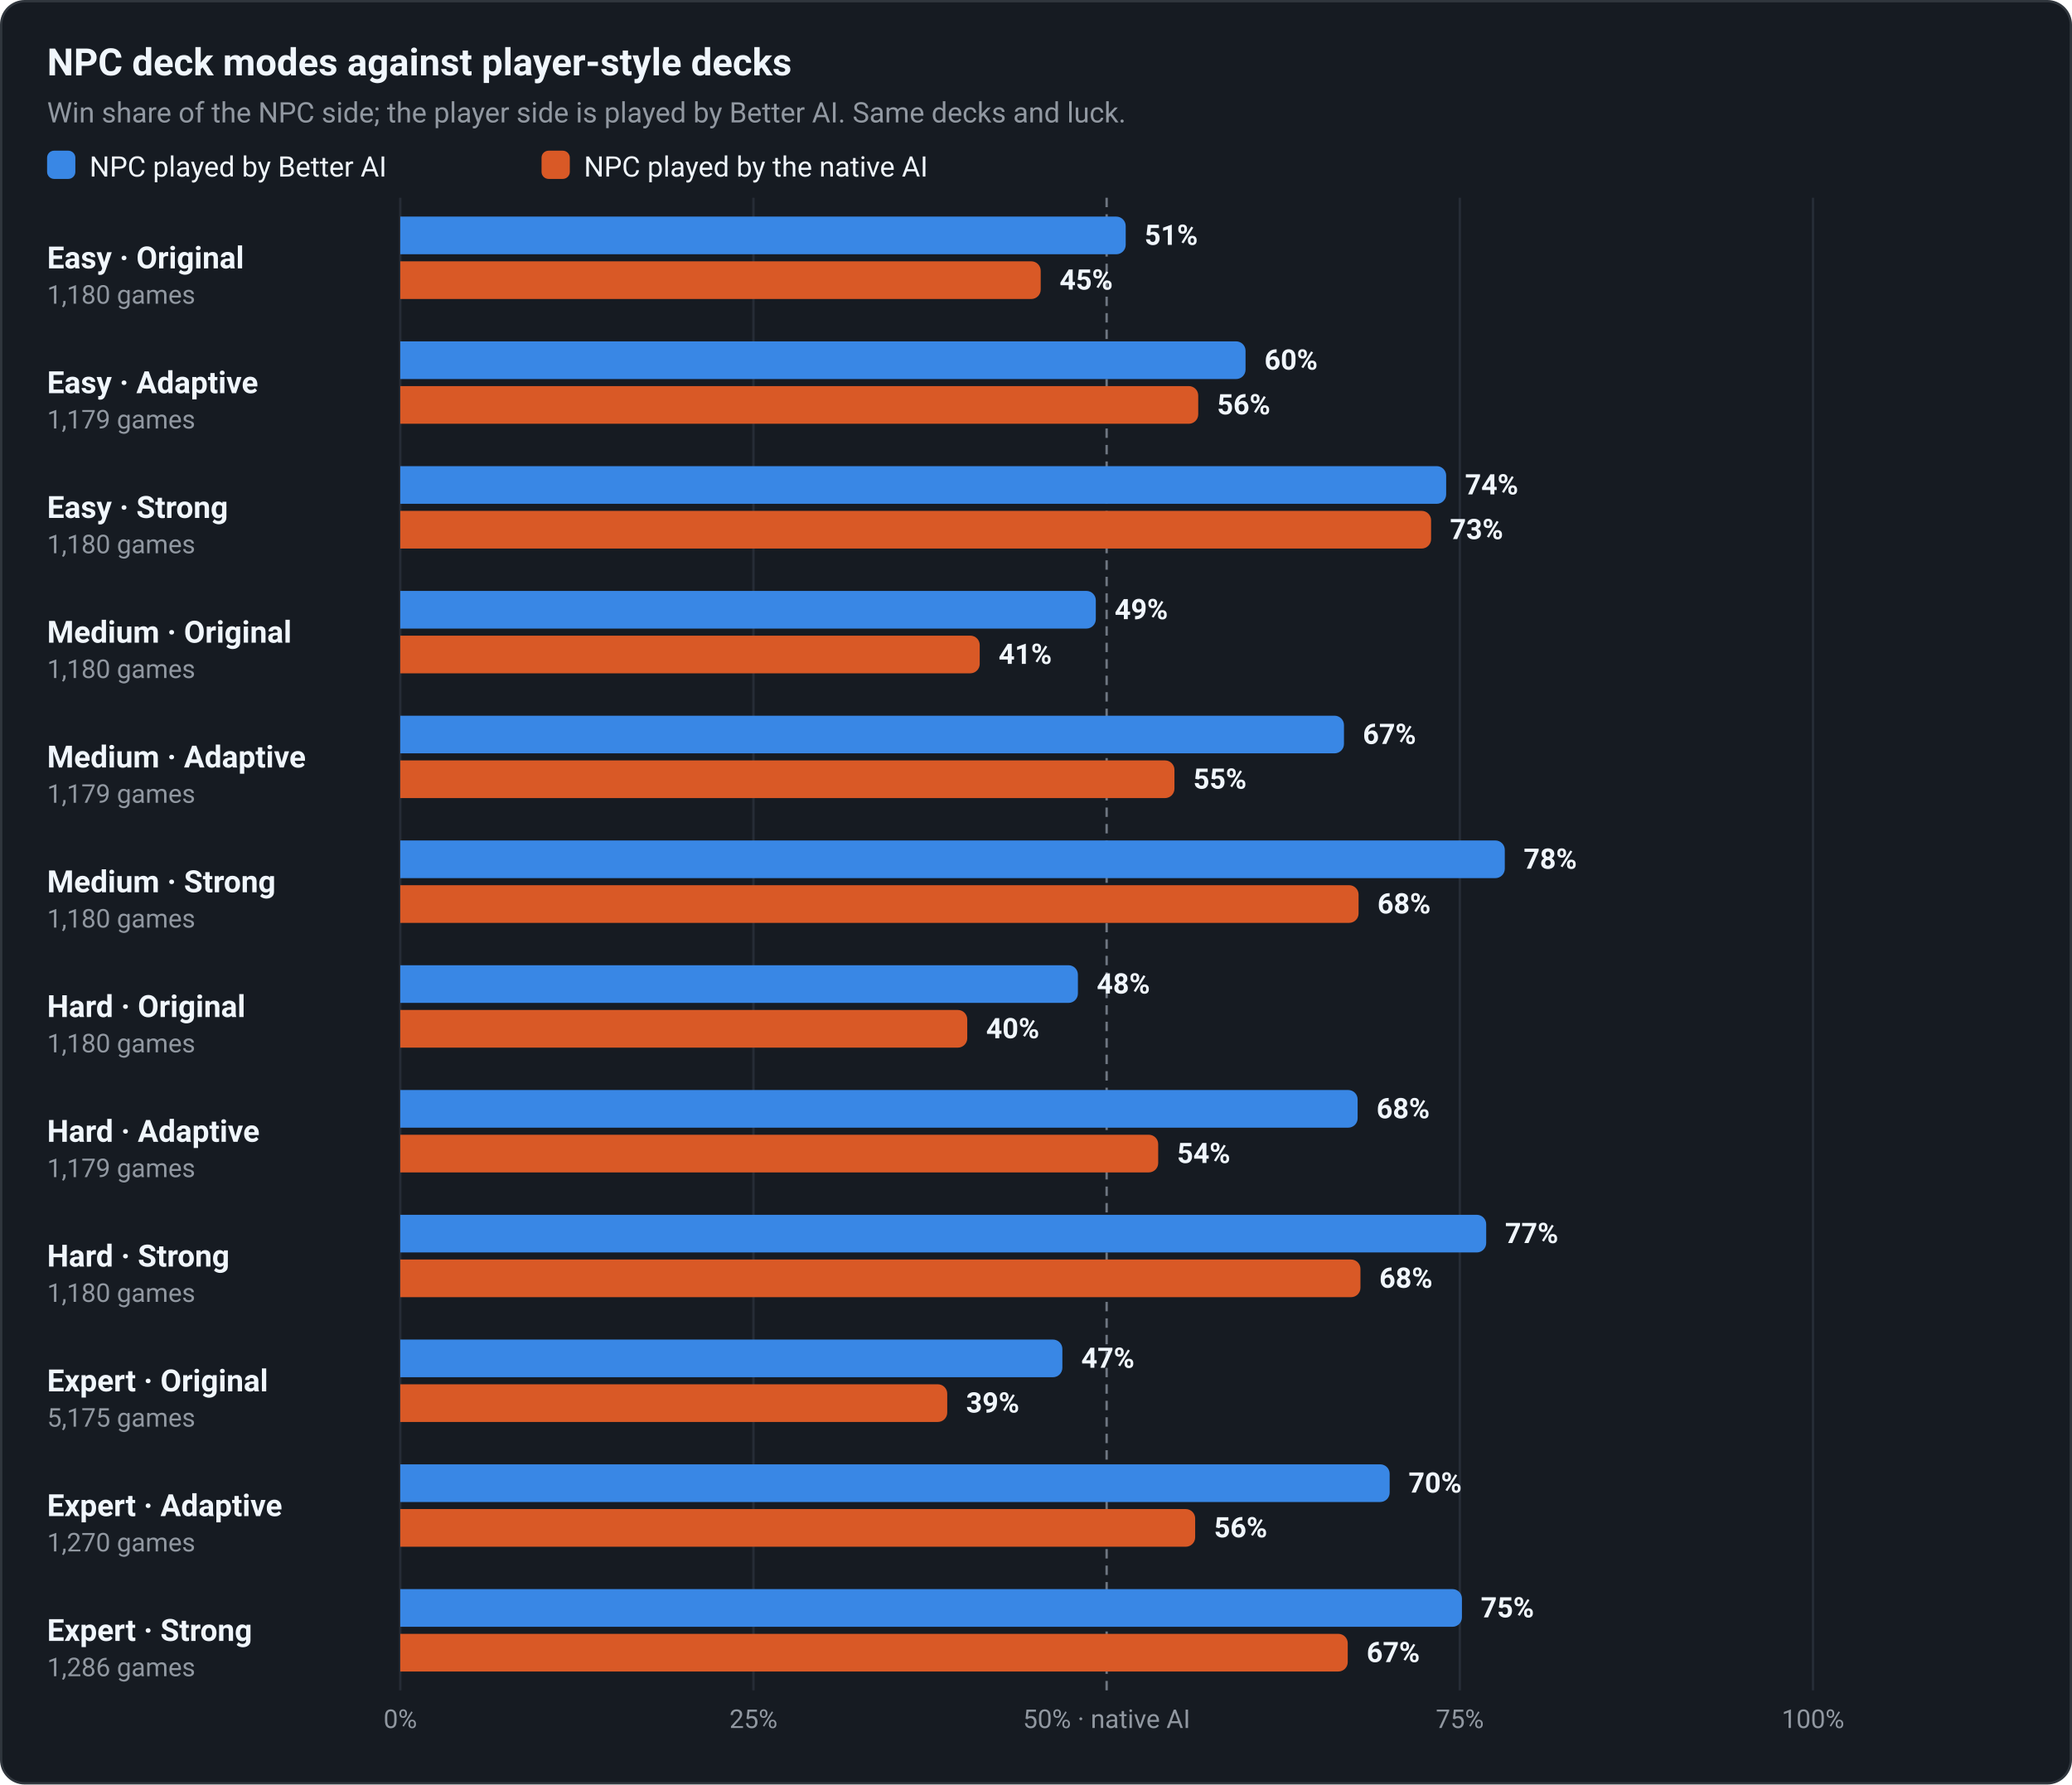
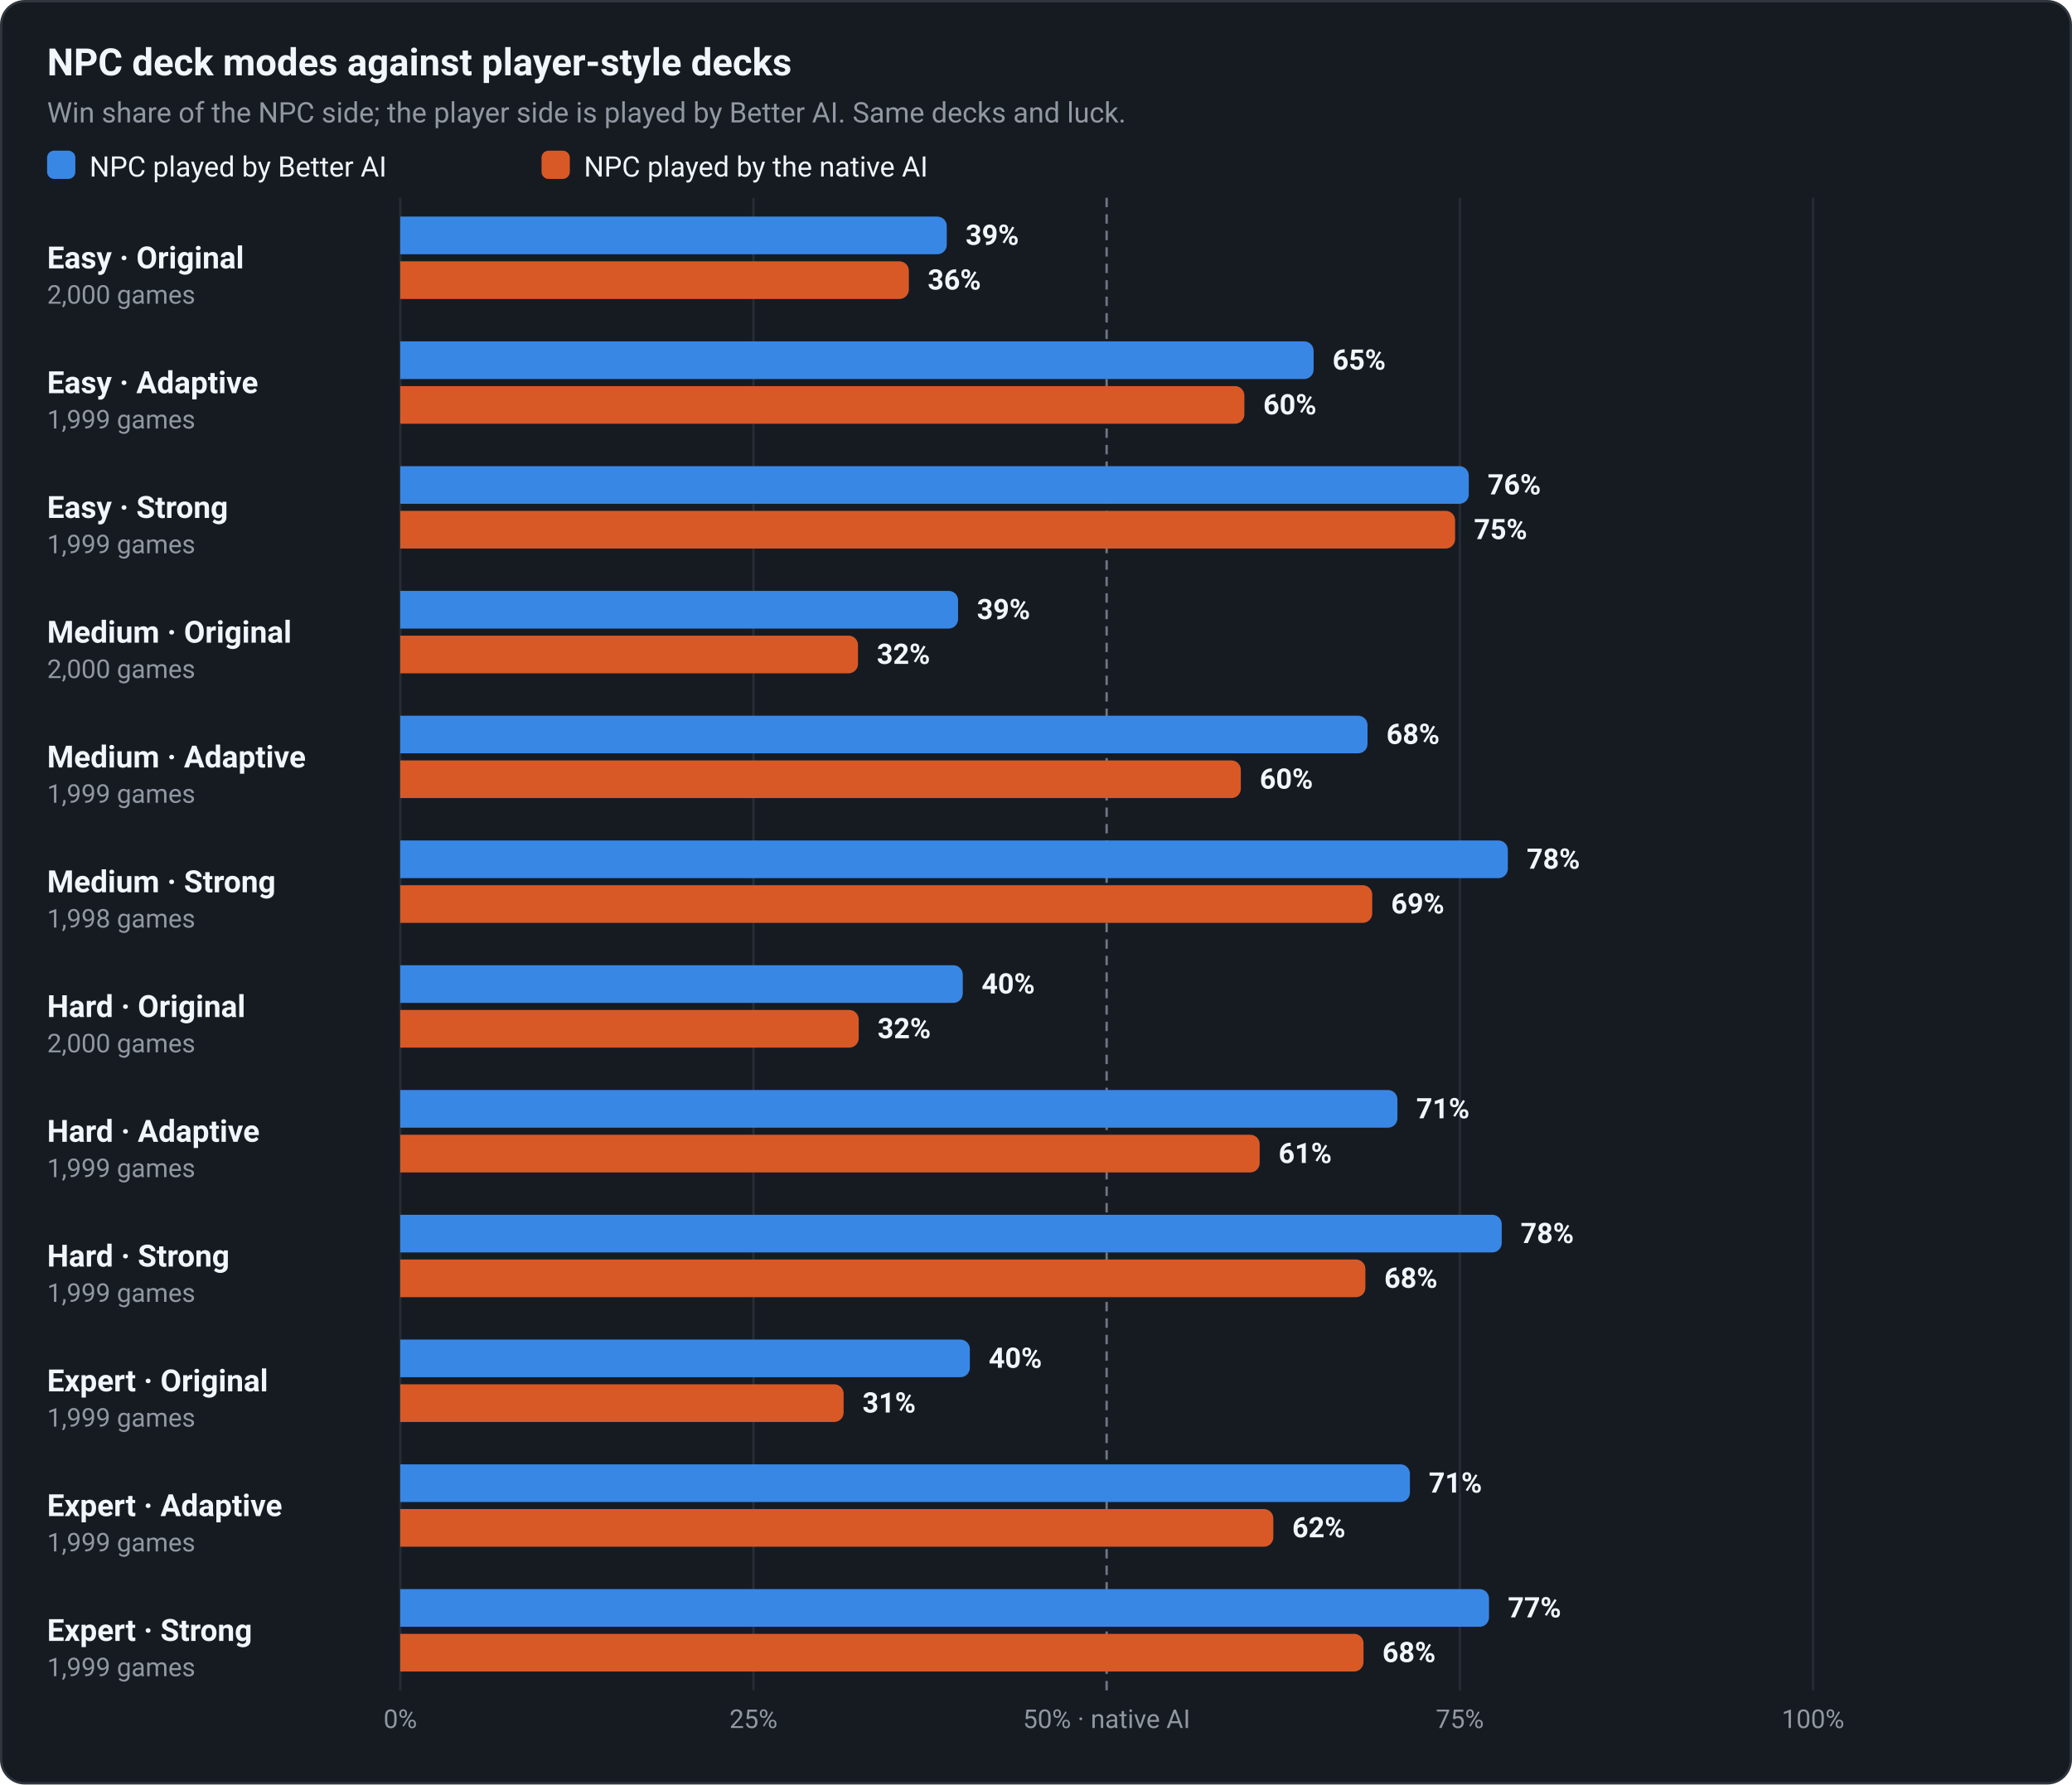
<svg xmlns="http://www.w3.org/2000/svg" width="880" height="758" viewBox="0 0 880 758" font-family="system-ui,-apple-system,'Segoe UI',Roboto,Helvetica,Arial,sans-serif" role="img" aria-label="NPC deck modes against player-style decks">
  <rect x="0.5" y="0.5" width="879" height="757" rx="10" fill="#161b22" stroke="#30363d" />
  <text x="20.0" y="32.0" fill="#f0f6fc" font-size="16" font-weight="600" text-anchor="start">NPC deck modes against player-style decks</text>
  <text x="20.0" y="52.0" fill="#9198a1" font-size="12" font-weight="400" text-anchor="start">Win share of the NPC side; the player side is played by Better AI. Same decks and luck.</text>
  <line x1="170.0" y1="84" x2="170.0" y2="718" stroke="#262c36" stroke-width="1" />
  <text x="170.0" y="734.0" fill="#9198a1" font-size="11" font-weight="400" text-anchor="middle">0%</text>
  <line x1="320.0" y1="84" x2="320.0" y2="718" stroke="#262c36" stroke-width="1" />
  <text x="320.0" y="734.0" fill="#9198a1" font-size="11" font-weight="400" text-anchor="middle">25%</text>
  <line x1="470.0" y1="84" x2="470.0" y2="718" stroke="#6e7681" stroke-width="1" stroke-dasharray="4 3" />
  <text x="470.0" y="734.0" fill="#9198a1" font-size="11" font-weight="400" text-anchor="middle">50% · native AI</text>
  <line x1="620.0" y1="84" x2="620.0" y2="718" stroke="#262c36" stroke-width="1" />
  <text x="620.0" y="734.0" fill="#9198a1" font-size="11" font-weight="400" text-anchor="middle">75%</text>
  <line x1="770.0" y1="84" x2="770.0" y2="718" stroke="#262c36" stroke-width="1" />
  <text x="770.0" y="734.0" fill="#9198a1" font-size="11" font-weight="400" text-anchor="middle">100%</text>
  <rect x="20" y="64" width="12" height="12" rx="3" fill="#3987e5" />
  <text x="38.0" y="75.0" fill="#f0f6fc" font-size="12" font-weight="400" text-anchor="start">NPC played by Better AI</text>
  <rect x="230" y="64" width="12" height="12" rx="3" fill="#d95926" />
  <text x="248.0" y="75.0" fill="#f0f6fc" font-size="12" font-weight="400" text-anchor="start">NPC played by the native AI</text>
  <text x="20.0" y="114.0" fill="#f0f6fc" font-size="13" font-weight="600" text-anchor="start">Easy · Original</text>
-   <text x="20.0" y="129.0" fill="#9198a1" font-size="11" font-weight="400" text-anchor="start">1,180 games</text>
-   <path d="M170.0,92.0 H474.1 A4,4 0 0 1 478.1,96.0 V104.0 A4,4 0 0 1 474.1,108.0 H170.0 Z" fill="#3987e5" />
-   <text x="486.1" y="104.0" fill="#f0f6fc" font-size="12" font-weight="600" text-anchor="start">51%</text>
-   <path d="M170.0,111.0 H438.0 A4,4 0 0 1 442.0,115.0 V123.0 A4,4 0 0 1 438.0,127.0 H170.0 Z" fill="#d95926" />
-   <text x="450.0" y="123.0" fill="#f0f6fc" font-size="12" font-weight="600" text-anchor="start">45%</text>
+   <text x="20.0" y="129.0" fill="#9198a1" font-size="11" font-weight="400" text-anchor="start">2,000 games</text>
+   <path d="M170.0,92.0 H398.1 A4,4 0 0 1 402.1,96.0 V104.0 A4,4 0 0 1 398.1,108.0 H170.0 Z" fill="#3987e5" />
+   <text x="410.1" y="104.0" fill="#f0f6fc" font-size="12" font-weight="600" text-anchor="start">39%</text>
+   <path d="M170.0,111.0 H382.0 A4,4 0 0 1 386.0,115.0 V123.0 A4,4 0 0 1 382.0,127.0 H170.0 Z" fill="#d95926" />
+   <text x="394.0" y="123.0" fill="#f0f6fc" font-size="12" font-weight="600" text-anchor="start">36%</text>
  <text x="20.0" y="167.0" fill="#f0f6fc" font-size="13" font-weight="600" text-anchor="start">Easy · Adaptive</text>
-   <text x="20.0" y="182.0" fill="#9198a1" font-size="11" font-weight="400" text-anchor="start">1,179 games</text>
-   <path d="M170.0,145.0 H525.0 A4,4 0 0 1 529.0,149.0 V157.0 A4,4 0 0 1 525.0,161.0 H170.0 Z" fill="#3987e5" />
-   <text x="537.0" y="157.0" fill="#f0f6fc" font-size="12" font-weight="600" text-anchor="start">60%</text>
-   <path d="M170.0,164.0 H504.9 A4,4 0 0 1 508.9,168.0 V176.0 A4,4 0 0 1 504.9,180.0 H170.0 Z" fill="#d95926" />
-   <text x="516.9" y="176.0" fill="#f0f6fc" font-size="12" font-weight="600" text-anchor="start">56%</text>
+   <text x="20.0" y="182.0" fill="#9198a1" font-size="11" font-weight="400" text-anchor="start">1,999 games</text>
+   <path d="M170.0,145.0 H553.9 A4,4 0 0 1 557.9,149.0 V157.0 A4,4 0 0 1 553.9,161.0 H170.0 Z" fill="#3987e5" />
+   <text x="565.9" y="157.0" fill="#f0f6fc" font-size="12" font-weight="600" text-anchor="start">65%</text>
+   <path d="M170.0,164.0 H524.5 A4,4 0 0 1 528.5,168.0 V176.0 A4,4 0 0 1 524.5,180.0 H170.0 Z" fill="#d95926" />
+   <text x="536.5" y="176.0" fill="#f0f6fc" font-size="12" font-weight="600" text-anchor="start">60%</text>
  <text x="20.0" y="220.0" fill="#f0f6fc" font-size="13" font-weight="600" text-anchor="start">Easy · Strong</text>
-   <text x="20.0" y="235.0" fill="#9198a1" font-size="11" font-weight="400" text-anchor="start">1,180 games</text>
-   <path d="M170.0,198.0 H610.2 A4,4 0 0 1 614.2,202.0 V210.0 A4,4 0 0 1 610.2,214.0 H170.0 Z" fill="#3987e5" />
-   <text x="622.2" y="210.0" fill="#f0f6fc" font-size="12" font-weight="600" text-anchor="start">74%</text>
-   <path d="M170.0,217.0 H603.8 A4,4 0 0 1 607.8,221.0 V229.0 A4,4 0 0 1 603.8,233.0 H170.0 Z" fill="#d95926" />
-   <text x="615.8" y="229.0" fill="#f0f6fc" font-size="12" font-weight="600" text-anchor="start">73%</text>
+   <text x="20.0" y="235.0" fill="#9198a1" font-size="11" font-weight="400" text-anchor="start">1,999 games</text>
+   <path d="M170.0,198.0 H619.8 A4,4 0 0 1 623.8,202.0 V210.0 A4,4 0 0 1 619.8,214.0 H170.0 Z" fill="#3987e5" />
+   <text x="631.8" y="210.0" fill="#f0f6fc" font-size="12" font-weight="600" text-anchor="start">76%</text>
+   <path d="M170.0,217.0 H614.0 A4,4 0 0 1 618.0,221.0 V229.0 A4,4 0 0 1 614.0,233.0 H170.0 Z" fill="#d95926" />
+   <text x="626.0" y="229.0" fill="#f0f6fc" font-size="12" font-weight="600" text-anchor="start">75%</text>
  <text x="20.0" y="273.0" fill="#f0f6fc" font-size="13" font-weight="600" text-anchor="start">Medium · Original</text>
-   <text x="20.0" y="288.0" fill="#9198a1" font-size="11" font-weight="400" text-anchor="start">1,180 games</text>
-   <path d="M170.0,251.0 H461.4 A4,4 0 0 1 465.4,255.0 V263.0 A4,4 0 0 1 461.4,267.0 H170.0 Z" fill="#3987e5" />
-   <text x="473.4" y="263.0" fill="#f0f6fc" font-size="12" font-weight="600" text-anchor="start">49%</text>
-   <path d="M170.0,270.0 H412.1 A4,4 0 0 1 416.1,274.0 V282.0 A4,4 0 0 1 412.1,286.0 H170.0 Z" fill="#d95926" />
-   <text x="424.1" y="282.0" fill="#f0f6fc" font-size="12" font-weight="600" text-anchor="start">41%</text>
+   <text x="20.0" y="288.0" fill="#9198a1" font-size="11" font-weight="400" text-anchor="start">2,000 games</text>
+   <path d="M170.0,251.0 H402.9 A4,4 0 0 1 406.9,255.0 V263.0 A4,4 0 0 1 402.9,267.0 H170.0 Z" fill="#3987e5" />
+   <text x="414.9" y="263.0" fill="#f0f6fc" font-size="12" font-weight="600" text-anchor="start">39%</text>
+   <path d="M170.0,270.0 H360.4 A4,4 0 0 1 364.4,274.0 V282.0 A4,4 0 0 1 360.4,286.0 H170.0 Z" fill="#d95926" />
+   <text x="372.4" y="282.0" fill="#f0f6fc" font-size="12" font-weight="600" text-anchor="start">32%</text>
  <text x="20.0" y="326.0" fill="#f0f6fc" font-size="13" font-weight="600" text-anchor="start">Medium · Adaptive</text>
-   <text x="20.0" y="341.0" fill="#9198a1" font-size="11" font-weight="400" text-anchor="start">1,179 games</text>
-   <path d="M170.0,304.0 H566.8 A4,4 0 0 1 570.8,308.0 V316.0 A4,4 0 0 1 566.8,320.0 H170.0 Z" fill="#3987e5" />
-   <text x="578.8" y="316.0" fill="#f0f6fc" font-size="12" font-weight="600" text-anchor="start">67%</text>
-   <path d="M170.0,323.0 H494.8 A4,4 0 0 1 498.8,327.0 V335.0 A4,4 0 0 1 494.8,339.0 H170.0 Z" fill="#d95926" />
-   <text x="506.8" y="335.0" fill="#f0f6fc" font-size="12" font-weight="600" text-anchor="start">55%</text>
+   <text x="20.0" y="341.0" fill="#9198a1" font-size="11" font-weight="400" text-anchor="start">1,999 games</text>
+   <path d="M170.0,304.0 H576.8 A4,4 0 0 1 580.8,308.0 V316.0 A4,4 0 0 1 576.8,320.0 H170.0 Z" fill="#3987e5" />
+   <text x="588.8" y="316.0" fill="#f0f6fc" font-size="12" font-weight="600" text-anchor="start">68%</text>
+   <path d="M170.0,323.0 H523.0 A4,4 0 0 1 527.0,327.0 V335.0 A4,4 0 0 1 523.0,339.0 H170.0 Z" fill="#d95926" />
+   <text x="535.0" y="335.0" fill="#f0f6fc" font-size="12" font-weight="600" text-anchor="start">60%</text>
  <text x="20.0" y="379.0" fill="#f0f6fc" font-size="13" font-weight="600" text-anchor="start">Medium · Strong</text>
-   <text x="20.0" y="394.0" fill="#9198a1" font-size="11" font-weight="400" text-anchor="start">1,180 games</text>
-   <path d="M170.0,357.0 H635.1 A4,4 0 0 1 639.1,361.0 V369.0 A4,4 0 0 1 635.1,373.0 H170.0 Z" fill="#3987e5" />
-   <text x="647.1" y="369.0" fill="#f0f6fc" font-size="12" font-weight="600" text-anchor="start">78%</text>
-   <path d="M170.0,376.0 H573.0 A4,4 0 0 1 577.0,380.0 V388.0 A4,4 0 0 1 573.0,392.0 H170.0 Z" fill="#d95926" />
-   <text x="585.0" y="388.0" fill="#f0f6fc" font-size="12" font-weight="600" text-anchor="start">68%</text>
+   <text x="20.0" y="394.0" fill="#9198a1" font-size="11" font-weight="400" text-anchor="start">1,998 games</text>
+   <path d="M170.0,357.0 H636.4 A4,4 0 0 1 640.4,361.0 V369.0 A4,4 0 0 1 636.4,373.0 H170.0 Z" fill="#3987e5" />
+   <text x="648.4" y="369.0" fill="#f0f6fc" font-size="12" font-weight="600" text-anchor="start">78%</text>
+   <path d="M170.0,376.0 H578.8 A4,4 0 0 1 582.8,380.0 V388.0 A4,4 0 0 1 578.8,392.0 H170.0 Z" fill="#d95926" />
+   <text x="590.8" y="388.0" fill="#f0f6fc" font-size="12" font-weight="600" text-anchor="start">69%</text>
  <text x="20.0" y="432.0" fill="#f0f6fc" font-size="13" font-weight="600" text-anchor="start">Hard · Original</text>
-   <text x="20.0" y="447.0" fill="#9198a1" font-size="11" font-weight="400" text-anchor="start">1,180 games</text>
-   <path d="M170.0,410.0 H453.8 A4,4 0 0 1 457.8,414.0 V422.0 A4,4 0 0 1 453.8,426.0 H170.0 Z" fill="#3987e5" />
-   <text x="465.8" y="422.0" fill="#f0f6fc" font-size="12" font-weight="600" text-anchor="start">48%</text>
-   <path d="M170.0,429.0 H406.8 A4,4 0 0 1 410.8,433.0 V441.0 A4,4 0 0 1 406.8,445.0 H170.0 Z" fill="#d95926" />
-   <text x="418.8" y="441.0" fill="#f0f6fc" font-size="12" font-weight="600" text-anchor="start">40%</text>
+   <text x="20.0" y="447.0" fill="#9198a1" font-size="11" font-weight="400" text-anchor="start">2,000 games</text>
+   <path d="M170.0,410.0 H404.9 A4,4 0 0 1 408.9,414.0 V422.0 A4,4 0 0 1 404.9,426.0 H170.0 Z" fill="#3987e5" />
+   <text x="416.9" y="422.0" fill="#f0f6fc" font-size="12" font-weight="600" text-anchor="start">40%</text>
+   <path d="M170.0,429.0 H360.7 A4,4 0 0 1 364.7,433.0 V441.0 A4,4 0 0 1 360.7,445.0 H170.0 Z" fill="#d95926" />
+   <text x="372.7" y="441.0" fill="#f0f6fc" font-size="12" font-weight="600" text-anchor="start">32%</text>
  <text x="20.0" y="485.0" fill="#f0f6fc" font-size="13" font-weight="600" text-anchor="start">Hard · Adaptive</text>
-   <text x="20.0" y="500.0" fill="#9198a1" font-size="11" font-weight="400" text-anchor="start">1,179 games</text>
-   <path d="M170.0,463.0 H572.6 A4,4 0 0 1 576.6,467.0 V475.0 A4,4 0 0 1 572.6,479.0 H170.0 Z" fill="#3987e5" />
-   <text x="584.6" y="475.0" fill="#f0f6fc" font-size="12" font-weight="600" text-anchor="start">68%</text>
-   <path d="M170.0,482.0 H487.9 A4,4 0 0 1 491.9,486.0 V494.0 A4,4 0 0 1 487.9,498.0 H170.0 Z" fill="#d95926" />
-   <text x="499.9" y="494.0" fill="#f0f6fc" font-size="12" font-weight="600" text-anchor="start">54%</text>
+   <text x="20.0" y="500.0" fill="#9198a1" font-size="11" font-weight="400" text-anchor="start">1,999 games</text>
+   <path d="M170.0,463.0 H589.5 A4,4 0 0 1 593.5,467.0 V475.0 A4,4 0 0 1 589.5,479.0 H170.0 Z" fill="#3987e5" />
+   <text x="601.5" y="475.0" fill="#f0f6fc" font-size="12" font-weight="600" text-anchor="start">71%</text>
+   <path d="M170.0,482.0 H531.0 A4,4 0 0 1 535.0,486.0 V494.0 A4,4 0 0 1 531.0,498.0 H170.0 Z" fill="#d95926" />
+   <text x="543.0" y="494.0" fill="#f0f6fc" font-size="12" font-weight="600" text-anchor="start">61%</text>
  <text x="20.0" y="538.0" fill="#f0f6fc" font-size="13" font-weight="600" text-anchor="start">Hard · Strong</text>
-   <text x="20.0" y="553.0" fill="#9198a1" font-size="11" font-weight="400" text-anchor="start">1,180 games</text>
-   <path d="M170.0,516.0 H627.2 A4,4 0 0 1 631.2,520.0 V528.0 A4,4 0 0 1 627.2,532.0 H170.0 Z" fill="#3987e5" />
-   <text x="639.2" y="528.0" fill="#f0f6fc" font-size="12" font-weight="600" text-anchor="start">77%</text>
-   <path d="M170.0,535.0 H573.8 A4,4 0 0 1 577.8,539.0 V547.0 A4,4 0 0 1 573.8,551.0 H170.0 Z" fill="#d95926" />
-   <text x="585.8" y="547.0" fill="#f0f6fc" font-size="12" font-weight="600" text-anchor="start">68%</text>
+   <text x="20.0" y="553.0" fill="#9198a1" font-size="11" font-weight="400" text-anchor="start">1,999 games</text>
+   <path d="M170.0,516.0 H633.8 A4,4 0 0 1 637.8,520.0 V528.0 A4,4 0 0 1 633.8,532.0 H170.0 Z" fill="#3987e5" />
+   <text x="645.8" y="528.0" fill="#f0f6fc" font-size="12" font-weight="600" text-anchor="start">78%</text>
+   <path d="M170.0,535.0 H575.9 A4,4 0 0 1 579.9,539.0 V547.0 A4,4 0 0 1 575.9,551.0 H170.0 Z" fill="#d95926" />
+   <text x="587.9" y="547.0" fill="#f0f6fc" font-size="12" font-weight="600" text-anchor="start">68%</text>
  <text x="20.0" y="591.0" fill="#f0f6fc" font-size="13" font-weight="600" text-anchor="start">Expert · Original</text>
-   <text x="20.0" y="606.0" fill="#9198a1" font-size="11" font-weight="400" text-anchor="start">5,175 games</text>
-   <path d="M170.0,569.0 H447.2 A4,4 0 0 1 451.2,573.0 V581.0 A4,4 0 0 1 447.2,585.0 H170.0 Z" fill="#3987e5" />
-   <text x="459.2" y="581.0" fill="#f0f6fc" font-size="12" font-weight="600" text-anchor="start">47%</text>
-   <path d="M170.0,588.0 H398.3 A4,4 0 0 1 402.3,592.0 V600.0 A4,4 0 0 1 398.3,604.0 H170.0 Z" fill="#d95926" />
-   <text x="410.3" y="600.0" fill="#f0f6fc" font-size="12" font-weight="600" text-anchor="start">39%</text>
+   <text x="20.0" y="606.0" fill="#9198a1" font-size="11" font-weight="400" text-anchor="start">1,999 games</text>
+   <path d="M170.0,569.0 H407.9 A4,4 0 0 1 411.9,573.0 V581.0 A4,4 0 0 1 407.9,585.0 H170.0 Z" fill="#3987e5" />
+   <text x="419.9" y="581.0" fill="#f0f6fc" font-size="12" font-weight="600" text-anchor="start">40%</text>
+   <path d="M170.0,588.0 H354.3 A4,4 0 0 1 358.3,592.0 V600.0 A4,4 0 0 1 354.3,604.0 H170.0 Z" fill="#d95926" />
+   <text x="366.3" y="600.0" fill="#f0f6fc" font-size="12" font-weight="600" text-anchor="start">31%</text>
  <text x="20.0" y="644.0" fill="#f0f6fc" font-size="13" font-weight="600" text-anchor="start">Expert · Adaptive</text>
-   <text x="20.0" y="659.0" fill="#9198a1" font-size="11" font-weight="400" text-anchor="start">1,270 games</text>
-   <path d="M170.0,622.0 H586.2 A4,4 0 0 1 590.2,626.0 V634.0 A4,4 0 0 1 586.2,638.0 H170.0 Z" fill="#3987e5" />
-   <text x="598.2" y="634.0" fill="#f0f6fc" font-size="12" font-weight="600" text-anchor="start">70%</text>
-   <path d="M170.0,641.0 H503.6 A4,4 0 0 1 507.6,645.0 V653.0 A4,4 0 0 1 503.6,657.0 H170.0 Z" fill="#d95926" />
-   <text x="515.6" y="653.0" fill="#f0f6fc" font-size="12" font-weight="600" text-anchor="start">56%</text>
+   <text x="20.0" y="659.0" fill="#9198a1" font-size="11" font-weight="400" text-anchor="start">1,999 games</text>
+   <path d="M170.0,622.0 H594.8 A4,4 0 0 1 598.8,626.0 V634.0 A4,4 0 0 1 594.8,638.0 H170.0 Z" fill="#3987e5" />
+   <text x="606.8" y="634.0" fill="#f0f6fc" font-size="12" font-weight="600" text-anchor="start">71%</text>
+   <path d="M170.0,641.0 H536.8 A4,4 0 0 1 540.8,645.0 V653.0 A4,4 0 0 1 536.8,657.0 H170.0 Z" fill="#d95926" />
+   <text x="548.8" y="653.0" fill="#f0f6fc" font-size="12" font-weight="600" text-anchor="start">62%</text>
  <text x="20.0" y="697.0" fill="#f0f6fc" font-size="13" font-weight="600" text-anchor="start">Expert · Strong</text>
-   <text x="20.0" y="712.0" fill="#9198a1" font-size="11" font-weight="400" text-anchor="start">1,286 games</text>
-   <path d="M170.0,675.0 H616.9 A4,4 0 0 1 620.9,679.0 V687.0 A4,4 0 0 1 616.9,691.0 H170.0 Z" fill="#3987e5" />
-   <text x="628.9" y="687.0" fill="#f0f6fc" font-size="12" font-weight="600" text-anchor="start">75%</text>
-   <path d="M170.0,694.0 H568.4 A4,4 0 0 1 572.4,698.0 V706.0 A4,4 0 0 1 568.4,710.0 H170.0 Z" fill="#d95926" />
-   <text x="580.4" y="706.0" fill="#f0f6fc" font-size="12" font-weight="600" text-anchor="start">67%</text>
+   <text x="20.0" y="712.0" fill="#9198a1" font-size="11" font-weight="400" text-anchor="start">1,999 games</text>
+   <path d="M170.0,675.0 H628.4 A4,4 0 0 1 632.4,679.0 V687.0 A4,4 0 0 1 628.4,691.0 H170.0 Z" fill="#3987e5" />
+   <text x="640.4" y="687.0" fill="#f0f6fc" font-size="12" font-weight="600" text-anchor="start">77%</text>
+   <path d="M170.0,694.0 H575.1 A4,4 0 0 1 579.1,698.0 V706.0 A4,4 0 0 1 575.1,710.0 H170.0 Z" fill="#d95926" />
+   <text x="587.1" y="706.0" fill="#f0f6fc" font-size="12" font-weight="600" text-anchor="start">68%</text>
</svg>
